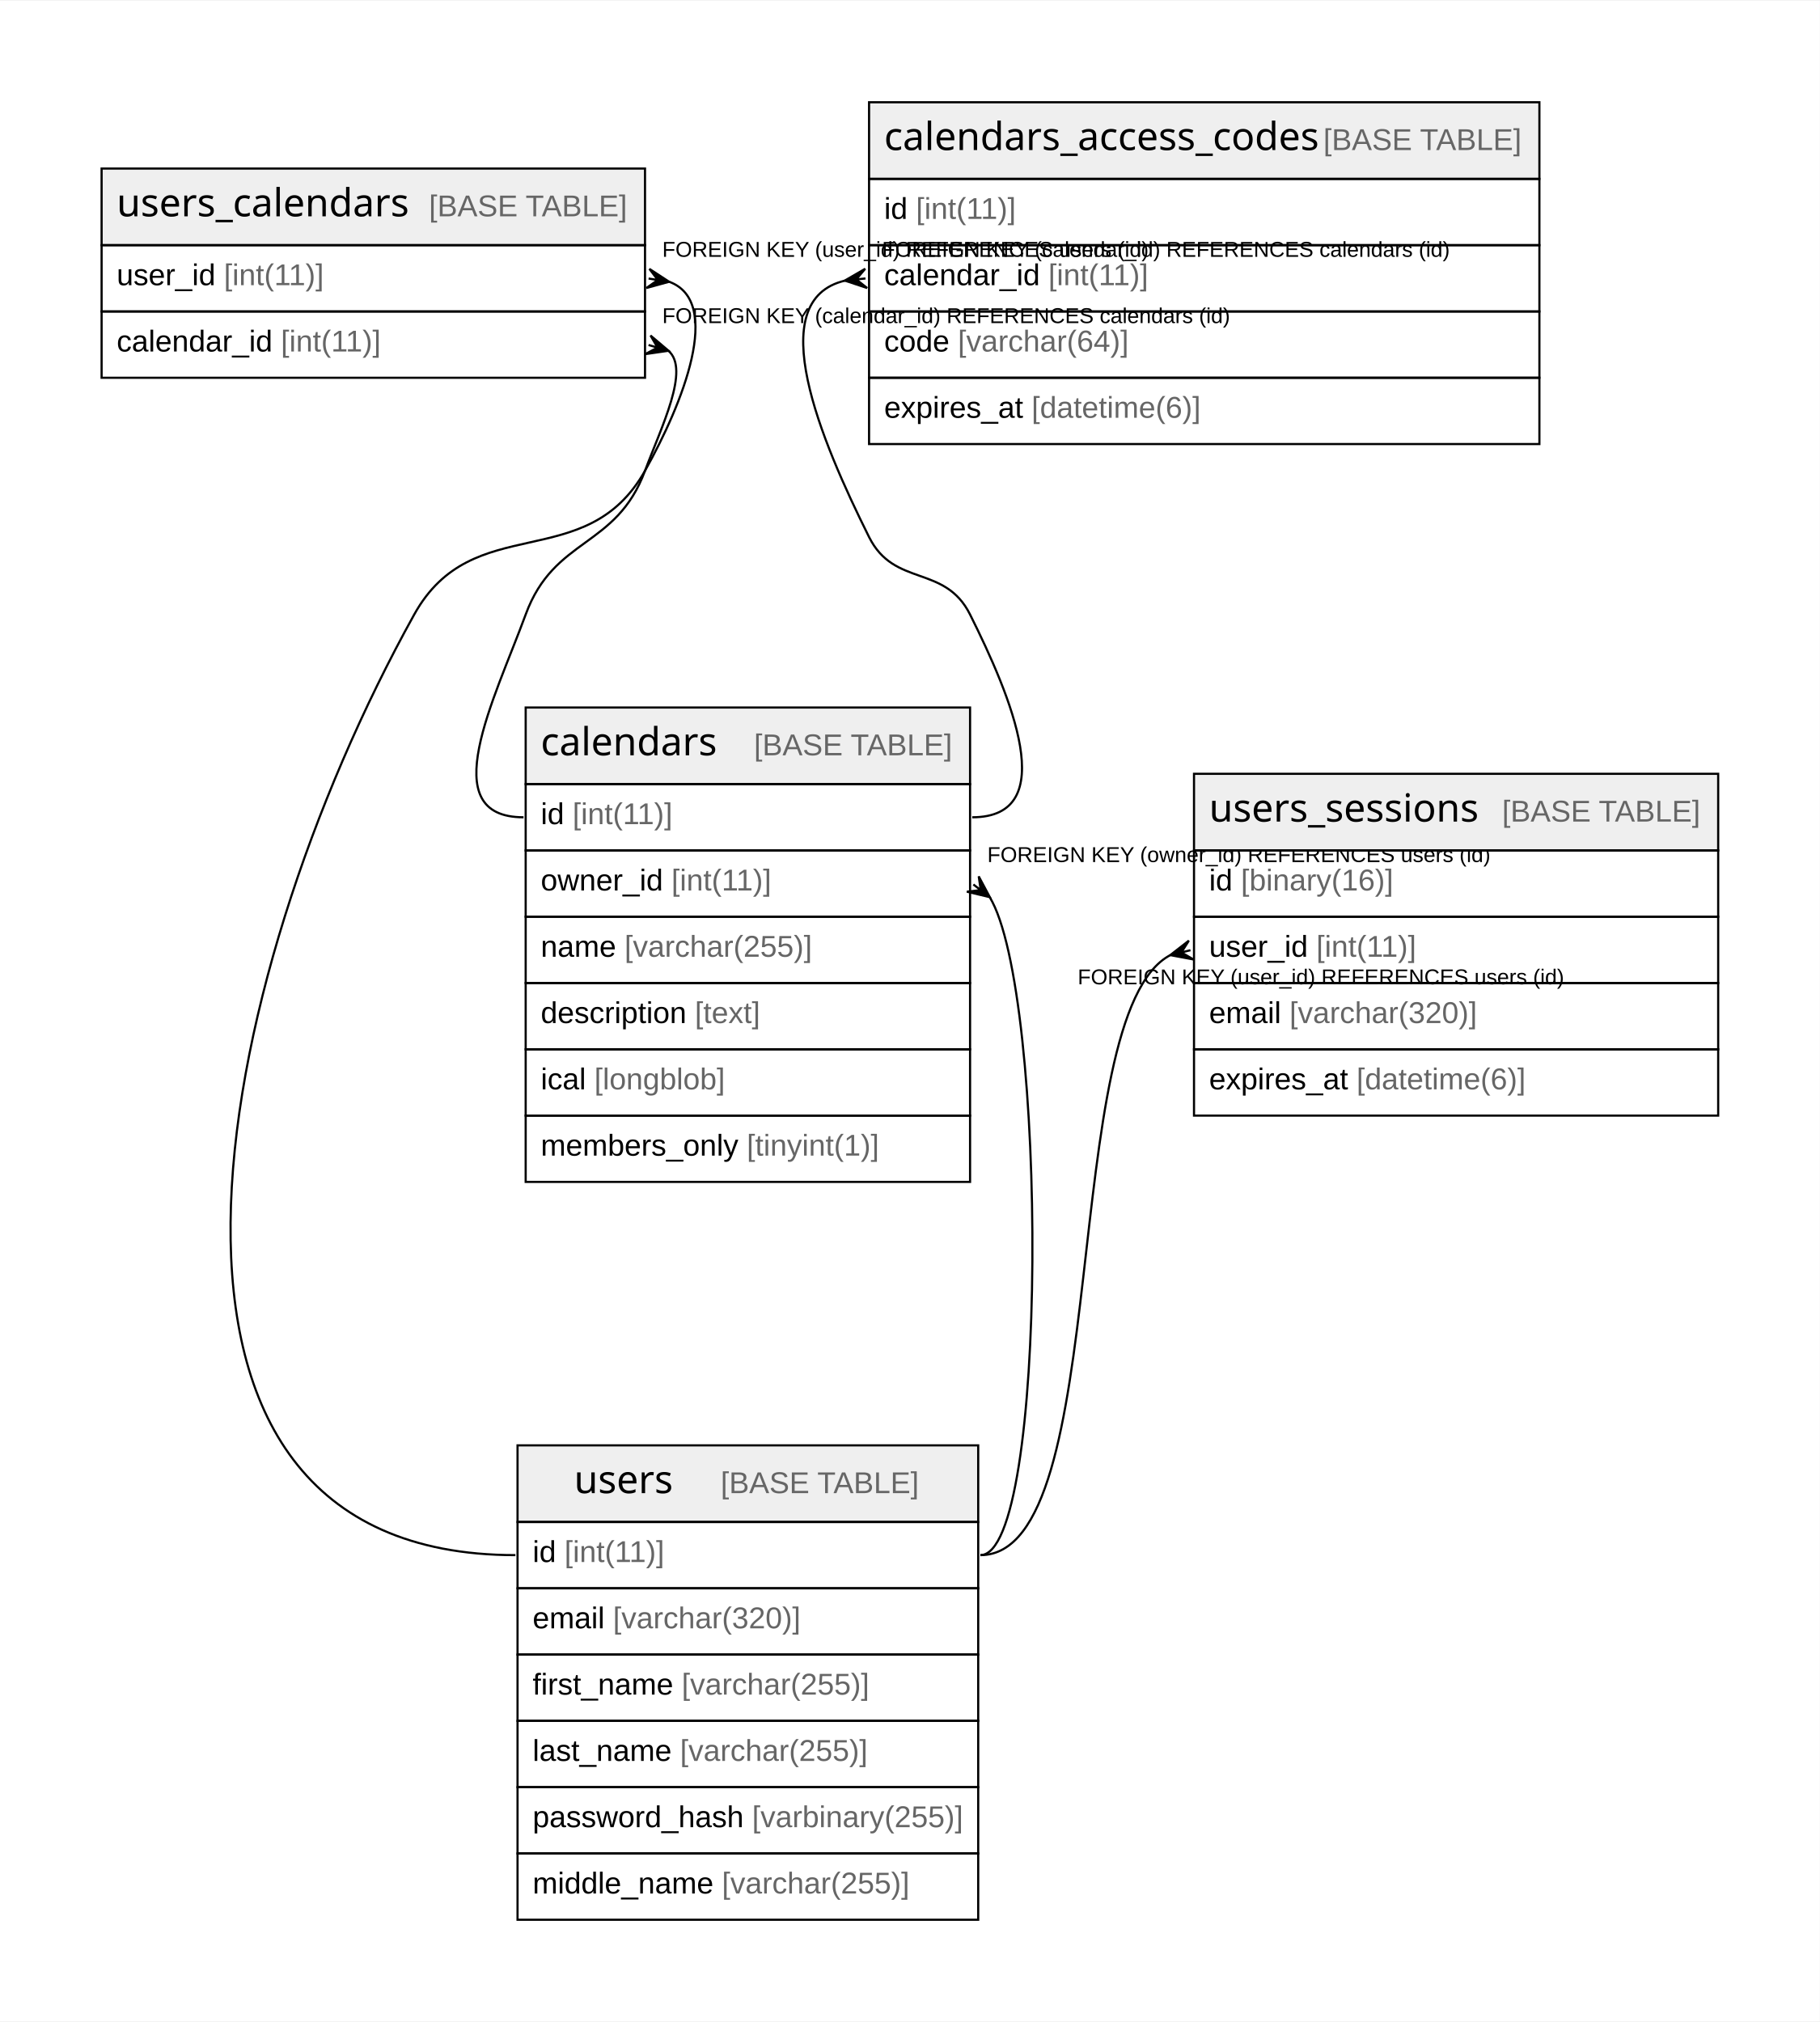
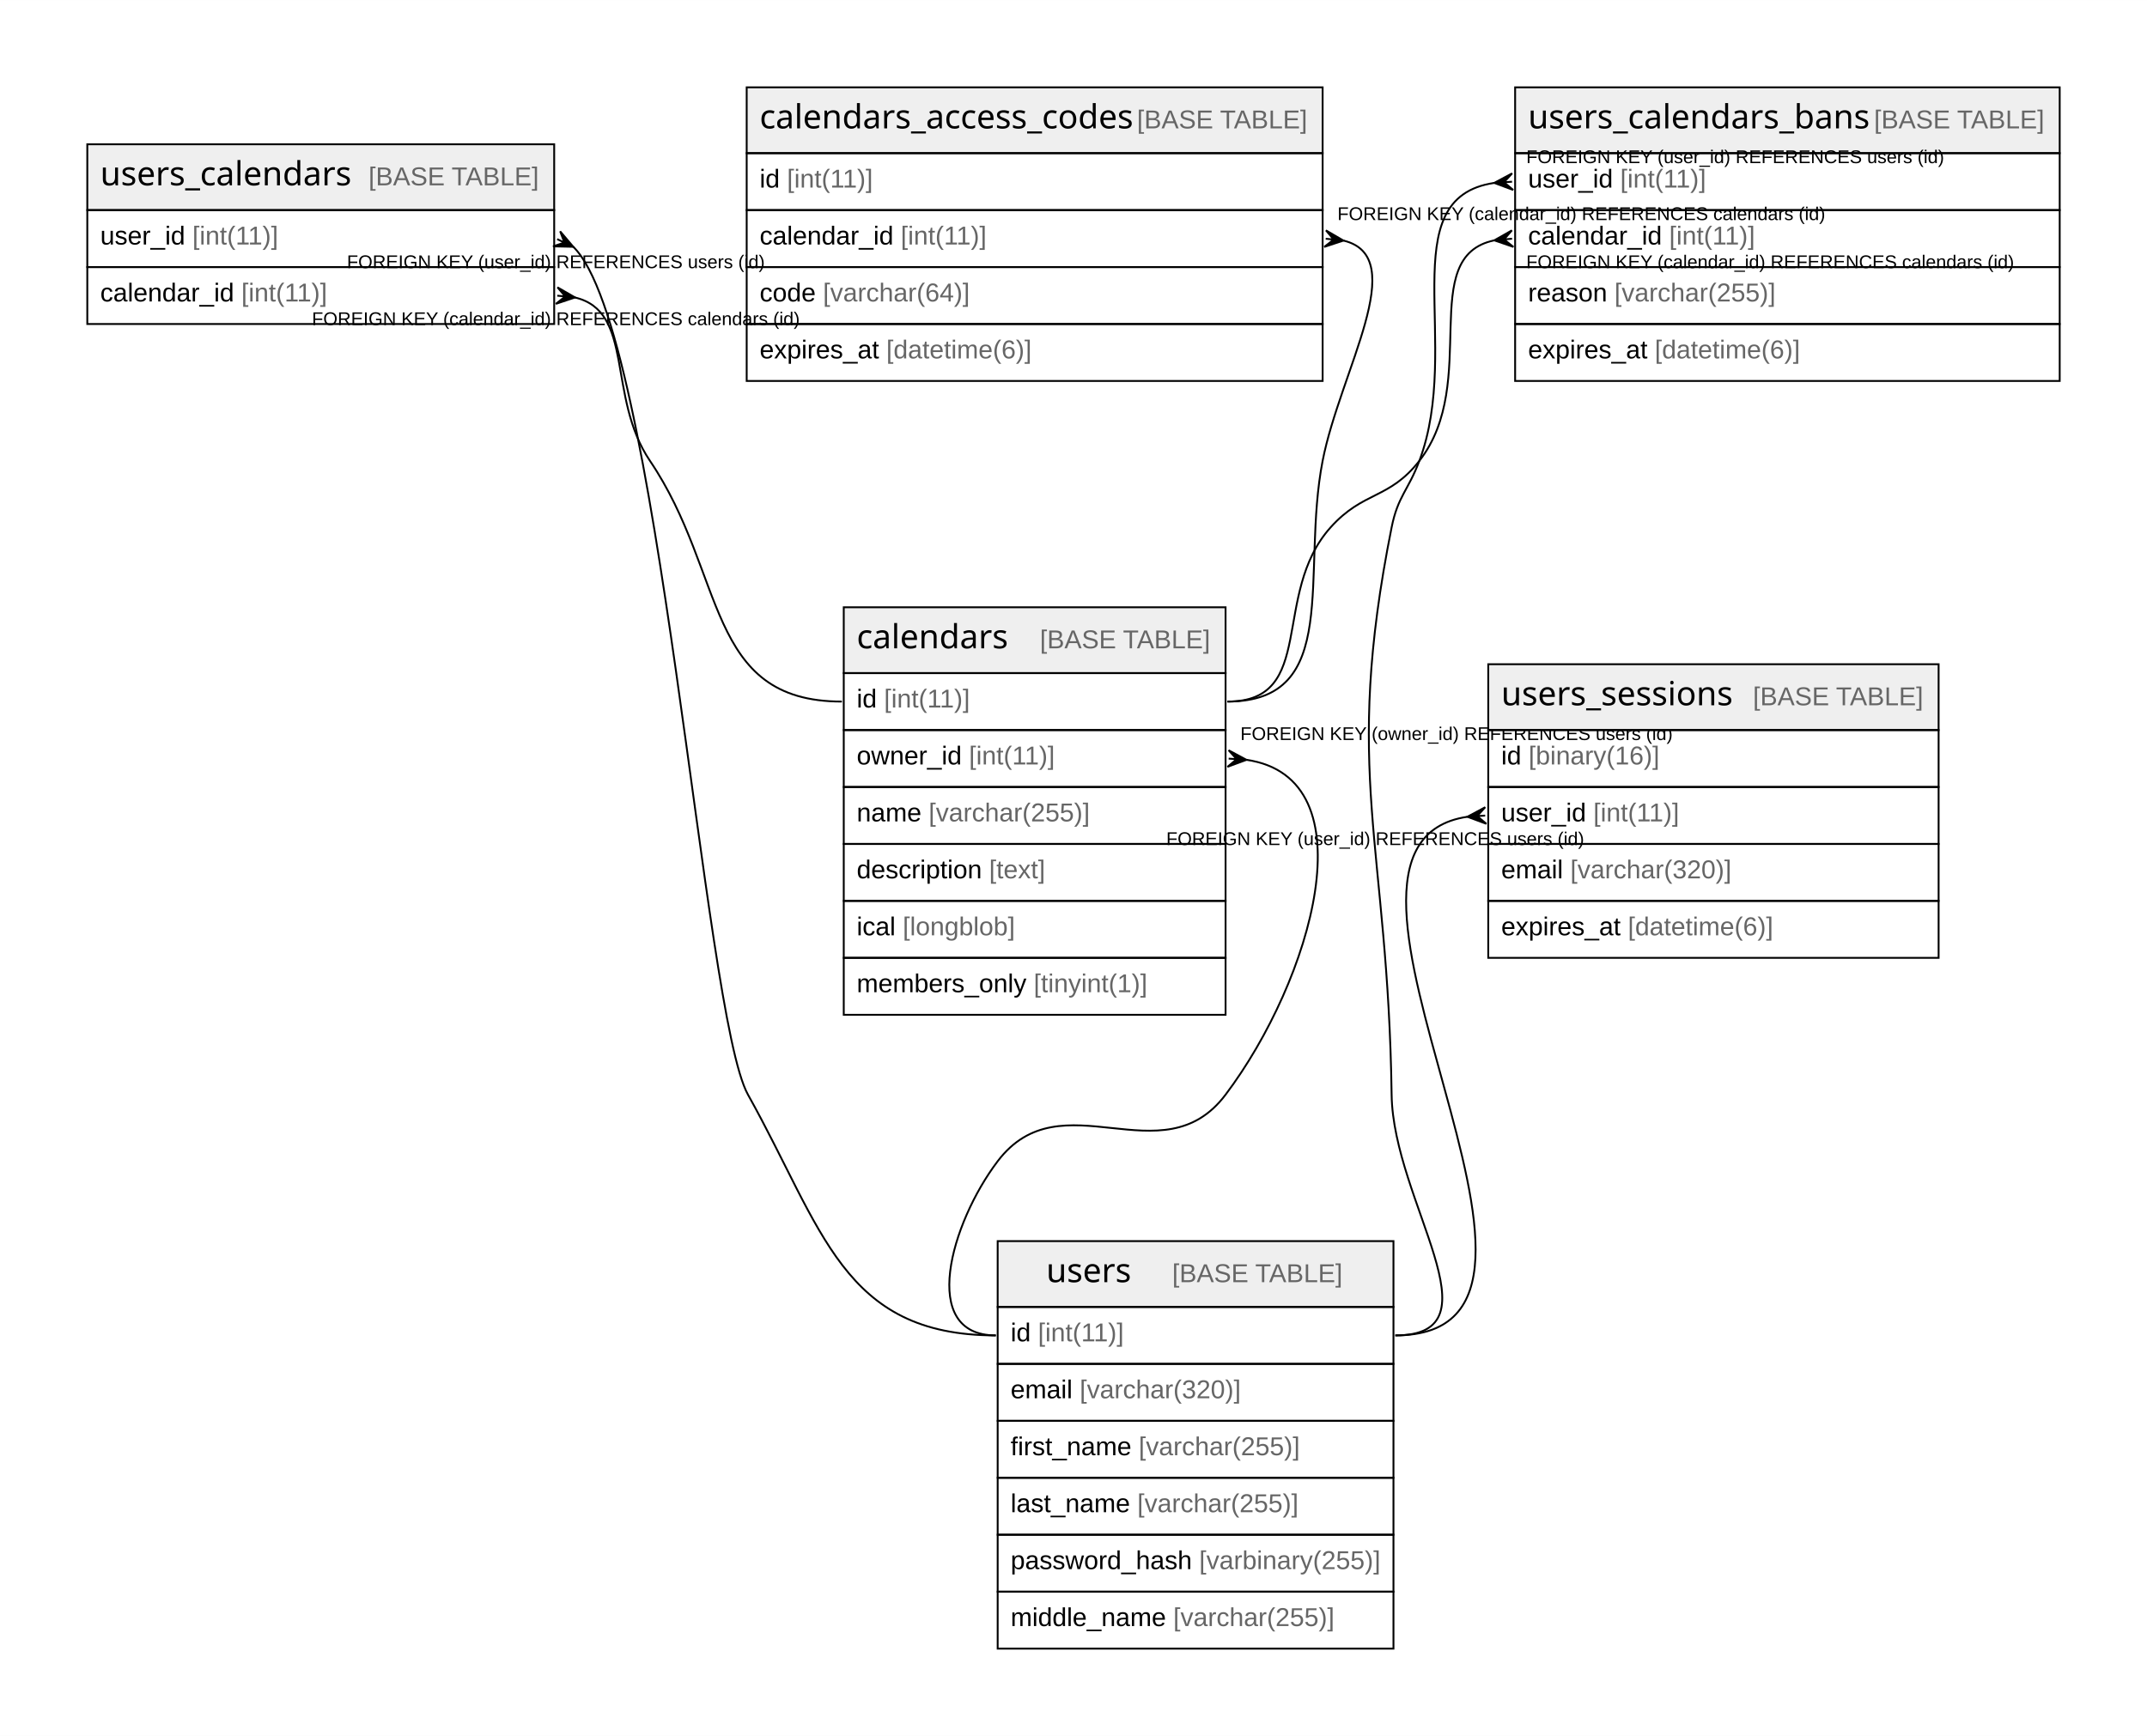
- <svg xmlns="http://www.w3.org/2000/svg" width="845pt" height="939pt" viewBox="0.00 0.00 845.37 938.80">
+ <svg xmlns="http://www.w3.org/2000/svg" width="1161pt" height="939pt" viewBox="0.00 0.00 1160.84 938.80">
  <g id="graph0" class="graph" transform="scale(1 1) rotate(0) translate(4 934.8)">
-     <polygon fill="white" stroke="none" points="-4,4 -4,-934.8 841.37,-934.8 841.37,4 -4,4" />
+     <polygon fill="white" stroke="none" points="-4,4 -4,-934.8 1156.84,-934.8 1156.84,4 -4,4" />
    <g id="node1" class="node">
      <polygon fill="#efefef" stroke="none" points="43.2,-821.2 43.2,-856.8 295.64,-856.8 295.64,-821.2 43.2,-821.2" />
      <polygon fill="none" stroke="black" points="43.2,-821.2 43.2,-856.8 295.64,-856.8 295.64,-821.2 43.2,-821.2" />
      <text text-anchor="start" x="50.2" y="-834.6" font-family="Arial Bold" font-size="18.00">users_calendars</text>
      <text text-anchor="start" x="164.15" y="-834.6" font-family="Arial" font-size="14.00">    </text>
      <text text-anchor="start" x="195.27" y="-834.6" font-family="Arial" font-size="14.00" fill="#666666">[BASE TABLE]</text>
      <polygon fill="none" stroke="black" points="43.2,-790.4 43.2,-821.2 295.64,-821.2 295.64,-790.4 43.2,-790.4" />
      <text text-anchor="start" x="50.2" y="-802.6" font-family="Arial" font-size="14.00">user_id </text>
      <text text-anchor="start" x="100.01" y="-802.6" font-family="Arial" font-size="14.00" fill="#666666">[int(11)]</text>
      <polygon fill="none" stroke="black" points="43.2,-759.6 43.2,-790.4 295.64,-790.4 295.64,-759.6 43.2,-759.6" />
      <text text-anchor="start" x="50.2" y="-771.8" font-family="Arial" font-size="14.00">calendar_id </text>
      <text text-anchor="start" x="126.48" y="-771.8" font-family="Arial" font-size="14.00" fill="#666666">[int(11)]</text>
    </g>
    <g id="node3" class="node">
-       <polygon fill="#efefef" stroke="none" points="236.42,-228 236.42,-263.6 450.42,-263.6 450.42,-228 236.42,-228" />
-       <polygon fill="none" stroke="black" points="236.42,-228 236.42,-263.6 450.42,-263.6 450.42,-228 236.42,-228" />
-       <text text-anchor="start" x="262.68" y="-241.4" font-family="Arial Bold" font-size="18.00">users</text>
-       <text text-anchor="start" x="299.67" y="-241.4" font-family="Arial" font-size="14.00">    </text>
-       <text text-anchor="start" x="330.79" y="-241.4" font-family="Arial" font-size="14.00" fill="#666666">[BASE TABLE]</text>
-       <polygon fill="none" stroke="black" points="236.42,-197.2 236.42,-228 450.42,-228 450.42,-197.2 236.42,-197.2" />
-       <text text-anchor="start" x="243.42" y="-209.4" font-family="Arial" font-size="14.00">id </text>
-       <text text-anchor="start" x="258.21" y="-209.4" font-family="Arial" font-size="14.00" fill="#666666">[int(11)]</text>
-       <polygon fill="none" stroke="black" points="236.42,-166.4 236.42,-197.2 450.42,-197.2 450.42,-166.4 236.42,-166.4" />
-       <text text-anchor="start" x="243.42" y="-178.6" font-family="Arial" font-size="14.00">email </text>
-       <text text-anchor="start" x="280.77" y="-178.6" font-family="Arial" font-size="14.00" fill="#666666">[varchar(320)]</text>
-       <polygon fill="none" stroke="black" points="236.42,-135.6 236.42,-166.4 450.42,-166.4 450.42,-135.6 236.42,-135.6" />
-       <text text-anchor="start" x="243.42" y="-147.8" font-family="Arial" font-size="14.00">first_name </text>
-       <text text-anchor="start" x="312.67" y="-147.8" font-family="Arial" font-size="14.00" fill="#666666">[varchar(255)]</text>
-       <polygon fill="none" stroke="black" points="236.42,-104.8 236.42,-135.6 450.42,-135.6 450.42,-104.8 236.42,-104.8" />
-       <text text-anchor="start" x="243.42" y="-117" font-family="Arial" font-size="14.00">last_name </text>
-       <text text-anchor="start" x="311.91" y="-117" font-family="Arial" font-size="14.00" fill="#666666">[varchar(255)]</text>
-       <polygon fill="none" stroke="black" points="236.42,-74 236.42,-104.8 450.42,-104.8 450.42,-74 236.42,-74" />
-       <text text-anchor="start" x="243.42" y="-86.2" font-family="Arial" font-size="14.00">password_hash </text>
-       <text text-anchor="start" x="345.37" y="-86.2" font-family="Arial" font-size="14.00" fill="#666666">[varbinary(255)]</text>
-       <polygon fill="none" stroke="black" points="236.42,-43.2 236.42,-74 450.42,-74 450.42,-43.2 236.42,-43.2" />
-       <text text-anchor="start" x="243.42" y="-55.4" font-family="Arial" font-size="14.00">middle_name </text>
-       <text text-anchor="start" x="331.36" y="-55.4" font-family="Arial" font-size="14.00" fill="#666666">[varchar(255)]</text>
+       <polygon fill="#efefef" stroke="none" points="535.42,-228 535.42,-263.6 749.42,-263.6 749.42,-228 535.42,-228" />
+       <polygon fill="none" stroke="black" points="535.42,-228 535.42,-263.6 749.42,-263.6 749.42,-228 535.42,-228" />
+       <text text-anchor="start" x="561.68" y="-241.4" font-family="Arial Bold" font-size="18.00">users</text>
+       <text text-anchor="start" x="598.67" y="-241.4" font-family="Arial" font-size="14.00">    </text>
+       <text text-anchor="start" x="629.79" y="-241.4" font-family="Arial" font-size="14.00" fill="#666666">[BASE TABLE]</text>
+       <polygon fill="none" stroke="black" points="535.42,-197.2 535.42,-228 749.42,-228 749.42,-197.2 535.42,-197.2" />
+       <text text-anchor="start" x="542.42" y="-209.4" font-family="Arial" font-size="14.00">id </text>
+       <text text-anchor="start" x="557.21" y="-209.4" font-family="Arial" font-size="14.00" fill="#666666">[int(11)]</text>
+       <polygon fill="none" stroke="black" points="535.42,-166.4 535.42,-197.2 749.42,-197.2 749.42,-166.4 535.42,-166.4" />
+       <text text-anchor="start" x="542.42" y="-178.6" font-family="Arial" font-size="14.00">email </text>
+       <text text-anchor="start" x="579.77" y="-178.6" font-family="Arial" font-size="14.00" fill="#666666">[varchar(320)]</text>
+       <polygon fill="none" stroke="black" points="535.42,-135.6 535.42,-166.4 749.42,-166.4 749.42,-135.6 535.42,-135.6" />
+       <text text-anchor="start" x="542.42" y="-147.8" font-family="Arial" font-size="14.00">first_name </text>
+       <text text-anchor="start" x="611.67" y="-147.8" font-family="Arial" font-size="14.00" fill="#666666">[varchar(255)]</text>
+       <polygon fill="none" stroke="black" points="535.42,-104.8 535.42,-135.6 749.42,-135.6 749.42,-104.8 535.42,-104.8" />
+       <text text-anchor="start" x="542.42" y="-117" font-family="Arial" font-size="14.00">last_name </text>
+       <text text-anchor="start" x="610.91" y="-117" font-family="Arial" font-size="14.00" fill="#666666">[varchar(255)]</text>
+       <polygon fill="none" stroke="black" points="535.42,-74 535.42,-104.8 749.42,-104.8 749.42,-74 535.42,-74" />
+       <text text-anchor="start" x="542.42" y="-86.2" font-family="Arial" font-size="14.00">password_hash </text>
+       <text text-anchor="start" x="644.37" y="-86.2" font-family="Arial" font-size="14.00" fill="#666666">[varbinary(255)]</text>
+       <polygon fill="none" stroke="black" points="535.42,-43.2 535.42,-74 749.42,-74 749.42,-43.2 535.42,-43.2" />
+       <text text-anchor="start" x="542.42" y="-55.4" font-family="Arial" font-size="14.00">middle_name </text>
+       <text text-anchor="start" x="630.36" y="-55.4" font-family="Arial" font-size="14.00" fill="#666666">[varchar(255)]</text>
    </g>
    <g id="edge2" class="edge">
-       <path fill="none" stroke="black" d="M306.92,-804.18C332.08,-794.88 313.14,-747.52 295.64,-716.4 268.11,-667.47 215.67,-698.69 188.42,-649.6 93.6,-478.81 40.08,-212.6 235.42,-212.6" />
-       <polygon fill="black" stroke="black" points="306.85,-804.2 296.27,-801.3 301.58,-805.02 297.3,-805.7 297.3,-805.7 297.3,-805.7 301.58,-805.02 297.67,-810.19 306.85,-804.2" />
-       <text text-anchor="start" x="303.64" y="-815.8" font-family="Arial" font-size="10.00">FOREIGN KEY (user_id) REFERENCES users (id)</text>
+       <path fill="none" stroke="black" d="M305.92,-801.39C352.43,-756.66 376.23,-386.02 400.42,-342.8 440.97,-270.33 451.38,-212.6 534.42,-212.6" />
+       <polygon fill="black" stroke="black" points="305.97,-801.36 295.01,-801.59 301.16,-803.65 297.24,-805.51 297.24,-805.51 297.24,-805.51 301.16,-803.65 298.87,-809.72 305.97,-801.36" />
+       <text text-anchor="start" x="183.56" y="-789.8" font-family="Arial" font-size="10.00">FOREIGN KEY (user_id) REFERENCES users (id)</text>
    </g>
-     <g id="node4" class="node">
-       <polygon fill="#efefef" stroke="none" points="240.2,-570.8 240.2,-606.4 446.64,-606.4 446.64,-570.8 240.2,-570.8" />
-       <polygon fill="none" stroke="black" points="240.2,-570.8 240.2,-606.4 446.64,-606.4 446.64,-570.8 240.2,-570.8" />
-       <text text-anchor="start" x="247.2" y="-584.2" font-family="Arial Bold" font-size="18.00">calendars</text>
-       <text text-anchor="start" x="315.15" y="-584.2" font-family="Arial" font-size="14.00">    </text>
-       <text text-anchor="start" x="346.27" y="-584.2" font-family="Arial" font-size="14.00" fill="#666666">[BASE TABLE]</text>
-       <polygon fill="none" stroke="black" points="240.2,-540 240.2,-570.8 446.64,-570.8 446.64,-540 240.2,-540" />
-       <text text-anchor="start" x="247.2" y="-552.2" font-family="Arial" font-size="14.00">id </text>
-       <text text-anchor="start" x="261.98" y="-552.2" font-family="Arial" font-size="14.00" fill="#666666">[int(11)]</text>
-       <polygon fill="none" stroke="black" points="240.2,-509.2 240.2,-540 446.64,-540 446.64,-509.2 240.2,-509.2" />
-       <text text-anchor="start" x="247.2" y="-521.4" font-family="Arial" font-size="14.00">owner_id </text>
-       <text text-anchor="start" x="307.9" y="-521.4" font-family="Arial" font-size="14.00" fill="#666666">[int(11)]</text>
-       <polygon fill="none" stroke="black" points="240.2,-478.4 240.2,-509.2 446.64,-509.2 446.64,-478.4 240.2,-478.4" />
-       <text text-anchor="start" x="247.2" y="-490.6" font-family="Arial" font-size="14.00">name </text>
-       <text text-anchor="start" x="286.11" y="-490.6" font-family="Arial" font-size="14.00" fill="#666666">[varchar(255)]</text>
-       <polygon fill="none" stroke="black" points="240.2,-447.6 240.2,-478.4 446.64,-478.4 446.64,-447.6 240.2,-447.6" />
-       <text text-anchor="start" x="247.2" y="-459.8" font-family="Arial" font-size="14.00">description </text>
-       <text text-anchor="start" x="318.79" y="-459.8" font-family="Arial" font-size="14.00" fill="#666666">[text]</text>
-       <polygon fill="none" stroke="black" points="240.2,-416.8 240.2,-447.6 446.64,-447.6 446.64,-416.8 240.2,-416.8" />
-       <text text-anchor="start" x="247.2" y="-429" font-family="Arial" font-size="14.00">ical </text>
-       <text text-anchor="start" x="272.09" y="-429" font-family="Arial" font-size="14.00" fill="#666666">[longblob]</text>
-       <polygon fill="none" stroke="black" points="240.2,-386 240.2,-416.8 446.64,-416.8 446.64,-386 240.2,-386" />
-       <text text-anchor="start" x="247.2" y="-398.2" font-family="Arial" font-size="14.00">members_only </text>
-       <text text-anchor="start" x="342.9" y="-398.2" font-family="Arial" font-size="14.00" fill="#666666">[tinyint(1)]</text>
+     <g id="node5" class="node">
+       <polygon fill="#efefef" stroke="none" points="452.2,-570.8 452.2,-606.4 658.64,-606.4 658.64,-570.8 452.2,-570.8" />
+       <polygon fill="none" stroke="black" points="452.2,-570.8 452.2,-606.4 658.64,-606.4 658.64,-570.8 452.2,-570.8" />
+       <text text-anchor="start" x="459.2" y="-584.2" font-family="Arial Bold" font-size="18.00">calendars</text>
+       <text text-anchor="start" x="527.15" y="-584.2" font-family="Arial" font-size="14.00">    </text>
+       <text text-anchor="start" x="558.27" y="-584.2" font-family="Arial" font-size="14.00" fill="#666666">[BASE TABLE]</text>
+       <polygon fill="none" stroke="black" points="452.2,-540 452.2,-570.8 658.64,-570.8 658.64,-540 452.2,-540" />
+       <text text-anchor="start" x="459.2" y="-552.2" font-family="Arial" font-size="14.00">id </text>
+       <text text-anchor="start" x="473.98" y="-552.2" font-family="Arial" font-size="14.00" fill="#666666">[int(11)]</text>
+       <polygon fill="none" stroke="black" points="452.2,-509.2 452.2,-540 658.64,-540 658.64,-509.2 452.2,-509.2" />
+       <text text-anchor="start" x="459.2" y="-521.4" font-family="Arial" font-size="14.00">owner_id </text>
+       <text text-anchor="start" x="519.9" y="-521.4" font-family="Arial" font-size="14.00" fill="#666666">[int(11)]</text>
+       <polygon fill="none" stroke="black" points="452.2,-478.4 452.2,-509.2 658.64,-509.2 658.64,-478.4 452.2,-478.4" />
+       <text text-anchor="start" x="459.2" y="-490.6" font-family="Arial" font-size="14.00">name </text>
+       <text text-anchor="start" x="498.11" y="-490.6" font-family="Arial" font-size="14.00" fill="#666666">[varchar(255)]</text>
+       <polygon fill="none" stroke="black" points="452.2,-447.6 452.2,-478.4 658.64,-478.4 658.64,-447.6 452.2,-447.6" />
+       <text text-anchor="start" x="459.2" y="-459.8" font-family="Arial" font-size="14.00">description </text>
+       <text text-anchor="start" x="530.79" y="-459.8" font-family="Arial" font-size="14.00" fill="#666666">[text]</text>
+       <polygon fill="none" stroke="black" points="452.2,-416.8 452.2,-447.6 658.64,-447.6 658.64,-416.8 452.2,-416.8" />
+       <text text-anchor="start" x="459.2" y="-429" font-family="Arial" font-size="14.00">ical </text>
+       <text text-anchor="start" x="484.09" y="-429" font-family="Arial" font-size="14.00" fill="#666666">[longblob]</text>
+       <polygon fill="none" stroke="black" points="452.2,-386 452.2,-416.8 658.64,-416.8 658.64,-386 452.2,-386" />
+       <text text-anchor="start" x="459.2" y="-398.2" font-family="Arial" font-size="14.00">members_only </text>
+       <text text-anchor="start" x="554.9" y="-398.2" font-family="Arial" font-size="14.00" fill="#666666">[tinyint(1)]</text>
    </g>
    <g id="edge1" class="edge">
-       <path fill="none" stroke="black" d="M306.44,-772.19C316.77,-763.54 303.14,-736.63 295.64,-716.4 282.23,-680.22 253.49,-685.82 240.2,-649.6 225.77,-610.29 197.33,-555.4 239.2,-555.4" />
-       <polygon fill="black" stroke="black" points="306.57,-772.15 295.72,-770.58 301.45,-773.62 297.28,-774.82 297.28,-774.82 297.28,-774.82 301.45,-773.62 298.2,-779.23 306.57,-772.15" />
-       <text text-anchor="start" x="303.64" y="-785" font-family="Arial" font-size="10.00">FOREIGN KEY (calendar_id) REFERENCES calendars (id)</text>
+       <path fill="none" stroke="black" d="M306.61,-774C339.28,-766.63 323.92,-720.34 347.42,-685.6 388.88,-624.31 377.2,-555.4 451.2,-555.4" />
+       <polygon fill="black" stroke="black" points="306.92,-773.96 296.52,-770.49 301.61,-774.5 297.31,-774.93 297.31,-774.93 297.31,-774.93 301.61,-774.5 297.42,-779.44 306.92,-773.96" />
+       <text text-anchor="start" x="164.65" y="-759" font-family="Arial" font-size="10.00">FOREIGN KEY (calendar_id) REFERENCES calendars (id)</text>
    </g>
    <g id="node2" class="node">
      <polygon fill="#efefef" stroke="none" points="399.72,-852 399.72,-887.6 711.12,-887.6 711.12,-852 399.72,-852" />
      <polygon fill="none" stroke="black" points="399.72,-852 399.72,-887.6 711.12,-887.6 711.12,-852 399.72,-852" />
      <text text-anchor="start" x="406.72" y="-865.4" font-family="Arial Bold" font-size="18.00">calendars_access_codes</text>
      <text text-anchor="start" x="579.63" y="-865.4" font-family="Arial" font-size="14.00">    </text>
      <text text-anchor="start" x="610.75" y="-865.4" font-family="Arial" font-size="14.00" fill="#666666">[BASE TABLE]</text>
      <polygon fill="none" stroke="black" points="399.72,-821.2 399.72,-852 711.12,-852 711.12,-821.2 399.72,-821.2" />
      <text text-anchor="start" x="406.72" y="-833.4" font-family="Arial" font-size="14.00">id </text>
      <text text-anchor="start" x="421.51" y="-833.4" font-family="Arial" font-size="14.00" fill="#666666">[int(11)]</text>
      <polygon fill="none" stroke="black" points="399.72,-790.4 399.72,-821.2 711.12,-821.2 711.12,-790.4 399.72,-790.4" />
      <text text-anchor="start" x="406.72" y="-802.6" font-family="Arial" font-size="14.00">calendar_id </text>
      <text text-anchor="start" x="483" y="-802.6" font-family="Arial" font-size="14.00" fill="#666666">[int(11)]</text>
      <polygon fill="none" stroke="black" points="399.72,-759.6 399.72,-790.4 711.12,-790.4 711.12,-759.6 399.72,-759.6" />
      <text text-anchor="start" x="406.72" y="-771.8" font-family="Arial" font-size="14.00">code </text>
      <text text-anchor="start" x="440.97" y="-771.8" font-family="Arial" font-size="14.00" fill="#666666">[varchar(64)]</text>
      <polygon fill="none" stroke="black" points="399.72,-728.8 399.72,-759.6 711.12,-759.6 711.12,-728.8 399.72,-728.8" />
      <text text-anchor="start" x="406.72" y="-741" font-family="Arial" font-size="14.00">expires_at </text>
      <text text-anchor="start" x="475.2" y="-741" font-family="Arial" font-size="14.00" fill="#666666">[datetime(6)]</text>
    </g>
    <g id="edge3" class="edge">
-       <path fill="none" stroke="black" d="M388.67,-804.76C349.57,-795.74 377.57,-730.05 399.72,-685.6 411.45,-662.07 434.89,-673.11 446.64,-649.6 465.36,-612.15 489.51,-555.4 447.64,-555.4" />
-       <polygon fill="black" stroke="black" points="388.44,-804.74 397.93,-810.24 393.75,-805.29 398.06,-805.73 398.06,-805.73 398.06,-805.73 393.75,-805.29 398.85,-801.29 388.44,-804.74" />
-       <text text-anchor="start" x="405.72" y="-815.8" font-family="Arial" font-size="10.00">FOREIGN KEY (calendar_id) REFERENCES calendars (id)</text>
+       <path fill="none" stroke="black" d="M722.45,-804.71C759.17,-795.83 720.58,-734.15 711.12,-685.6 699.22,-624.52 721.87,-555.4 659.64,-555.4" />
+       <polygon fill="black" stroke="black" points="722.4,-804.72 711.98,-801.29 717.09,-805.28 712.78,-805.73 712.78,-805.73 712.78,-805.73 717.09,-805.28 712.92,-810.24 722.4,-804.72" />
+       <text text-anchor="start" x="719.12" y="-815.8" font-family="Arial" font-size="10.00">FOREIGN KEY (calendar_id) REFERENCES calendars (id)</text>
+     </g>
+     <g id="node4" class="node">
+       <polygon fill="#efefef" stroke="none" points="815.2,-852 815.2,-887.6 1109.64,-887.6 1109.64,-852 815.2,-852" />
+       <polygon fill="none" stroke="black" points="815.2,-852 815.2,-887.6 1109.64,-887.6 1109.64,-852 815.2,-852" />
+       <text text-anchor="start" x="822.2" y="-865.4" font-family="Arial Bold" font-size="18.00">users_calendars_bans</text>
+       <text text-anchor="start" x="978.15" y="-865.4" font-family="Arial" font-size="14.00">    </text>
+       <text text-anchor="start" x="1009.26" y="-865.4" font-family="Arial" font-size="14.00" fill="#666666">[BASE TABLE]</text>
+       <polygon fill="none" stroke="black" points="815.2,-821.2 815.2,-852 1109.64,-852 1109.64,-821.2 815.2,-821.2" />
+       <text text-anchor="start" x="822.2" y="-833.4" font-family="Arial" font-size="14.00">user_id </text>
+       <text text-anchor="start" x="872.01" y="-833.4" font-family="Arial" font-size="14.00" fill="#666666">[int(11)]</text>
+       <polygon fill="none" stroke="black" points="815.2,-790.4 815.2,-821.2 1109.64,-821.2 1109.64,-790.4 815.2,-790.4" />
+       <text text-anchor="start" x="822.2" y="-802.6" font-family="Arial" font-size="14.00">calendar_id </text>
+       <text text-anchor="start" x="898.48" y="-802.6" font-family="Arial" font-size="14.00" fill="#666666">[int(11)]</text>
+       <polygon fill="none" stroke="black" points="815.2,-759.6 815.2,-790.4 1109.64,-790.4 1109.64,-759.6 815.2,-759.6" />
+       <text text-anchor="start" x="822.2" y="-771.8" font-family="Arial" font-size="14.00">reason </text>
+       <text text-anchor="start" x="868.9" y="-771.8" font-family="Arial" font-size="14.00" fill="#666666">[varchar(255)]</text>
+       <polygon fill="none" stroke="black" points="815.2,-728.8 815.2,-759.6 1109.64,-759.6 1109.64,-728.8 815.2,-728.8" />
+       <text text-anchor="start" x="822.2" y="-741" font-family="Arial" font-size="14.00">expires_at </text>
+       <text text-anchor="start" x="890.69" y="-741" font-family="Arial" font-size="14.00" fill="#666666">[datetime(6)]</text>
+     </g>
+     <g id="edge5" class="edge">
+       <path fill="none" stroke="black" d="M803.94,-835.91C747.94,-827.72 787.02,-748.38 763.42,-685.6 757.32,-669.38 751.82,-666.6 748.42,-649.6 721.68,-515.89 746.53,-479.14 748.42,-342.8 749.22,-284.93 808.29,-212.6 750.42,-212.6" />
+       <polygon fill="black" stroke="black" points="803.89,-835.9 813.57,-841.07 809.21,-836.26 813.54,-836.56 813.54,-836.56 813.54,-836.56 809.21,-836.26 814.17,-832.09 803.89,-835.9" />
+       <text text-anchor="start" x="821.2" y="-846.6" font-family="Arial" font-size="10.00">FOREIGN KEY (user_id) REFERENCES users (id)</text>
    </g>
    <g id="edge4" class="edge">
-       <path fill="none" stroke="black" d="M455.72,-518.37C482.67,-474.39 483.17,-212.6 451.42,-212.6" />
-       <polygon fill="black" stroke="black" points="455.82,-518.29 445.16,-520.83 451.6,-521.55 448.17,-524.19 448.17,-524.19 448.17,-524.19 451.6,-521.55 450.66,-527.96 455.82,-518.29" />
-       <text text-anchor="start" x="454.64" y="-534.6" font-family="Arial" font-size="10.00">FOREIGN KEY (owner_id) REFERENCES users (id)</text>
+       <path fill="none" stroke="black" d="M803.93,-804.84C761.56,-796.03 796.77,-728.26 763.42,-685.6 747,-664.59 733.22,-669.45 715.42,-649.6 682.94,-613.37 708.3,-555.4 659.64,-555.4" />
+       <polygon fill="black" stroke="black" points="803.91,-804.84 813.45,-810.25 809.22,-805.34 813.54,-805.74 813.54,-805.74 813.54,-805.74 809.22,-805.34 814.29,-801.29 803.91,-804.84" />
+       <text text-anchor="start" x="821.2" y="-789.8" font-family="Arial" font-size="10.00">FOREIGN KEY (calendar_id) REFERENCES calendars (id)</text>
    </g>
-     <g id="node5" class="node">
-       <polygon fill="#efefef" stroke="none" points="550.67,-540 550.67,-575.6 794.17,-575.6 794.17,-540 550.67,-540" />
-       <polygon fill="none" stroke="black" points="550.67,-540 550.67,-575.6 794.17,-575.6 794.17,-540 550.67,-540" />
-       <text text-anchor="start" x="557.67" y="-553.4" font-family="Arial Bold" font-size="18.00">users_sessions</text>
-       <text text-anchor="start" x="662.68" y="-553.4" font-family="Arial" font-size="14.00">    </text>
-       <text text-anchor="start" x="693.79" y="-553.4" font-family="Arial" font-size="14.00" fill="#666666">[BASE TABLE]</text>
-       <polygon fill="none" stroke="black" points="550.67,-509.2 550.67,-540 794.17,-540 794.17,-509.2 550.67,-509.2" />
-       <text text-anchor="start" x="557.67" y="-521.4" font-family="Arial" font-size="14.00">id </text>
-       <text text-anchor="start" x="572.46" y="-521.4" font-family="Arial" font-size="14.00" fill="#666666">[binary(16)]</text>
-       <polygon fill="none" stroke="black" points="550.67,-478.4 550.67,-509.2 794.17,-509.2 794.17,-478.4 550.67,-478.4" />
-       <text text-anchor="start" x="557.67" y="-490.6" font-family="Arial" font-size="14.00">user_id </text>
-       <text text-anchor="start" x="607.48" y="-490.6" font-family="Arial" font-size="14.00" fill="#666666">[int(11)]</text>
-       <polygon fill="none" stroke="black" points="550.67,-447.6 550.67,-478.4 794.17,-478.4 794.17,-447.6 550.67,-447.6" />
-       <text text-anchor="start" x="557.67" y="-459.8" font-family="Arial" font-size="14.00">email </text>
-       <text text-anchor="start" x="595.02" y="-459.8" font-family="Arial" font-size="14.00" fill="#666666">[varchar(320)]</text>
-       <polygon fill="none" stroke="black" points="550.67,-416.8 550.67,-447.6 794.17,-447.6 794.17,-416.8 550.67,-416.8" />
-       <text text-anchor="start" x="557.67" y="-429" font-family="Arial" font-size="14.00">expires_at </text>
-       <text text-anchor="start" x="626.16" y="-429" font-family="Arial" font-size="14.00" fill="#666666">[datetime(6)]</text>
+     <g id="edge6" class="edge">
+       <path fill="none" stroke="black" d="M669.85,-523.91C737.43,-514.17 705.1,-404.42 658.64,-342.8 624.3,-297.24 569.89,-352.27 535.42,-306.8 510.13,-273.43 492.55,-212.6 534.42,-212.6" />
+       <polygon fill="black" stroke="black" points="669.95,-523.9 659.67,-520.09 664.63,-524.26 660.31,-524.55 660.31,-524.55 660.31,-524.55 664.63,-524.26 660.28,-529.07 669.95,-523.9" />
+       <text text-anchor="start" x="666.64" y="-534.6" font-family="Arial" font-size="10.00">FOREIGN KEY (owner_id) REFERENCES users (id)</text>
    </g>
-     <g id="edge5" class="edge">
-       <path fill="none" stroke="black" d="M539.68,-491.37C486.91,-463.88 513.99,-212.6 451.42,-212.6" />
-       <polygon fill="black" stroke="black" points="539.63,-491.36 548.28,-498.09 544.82,-492.62 549.02,-493.64 549.02,-493.64 549.02,-493.64 544.82,-492.62 550.41,-489.35 539.63,-491.36" />
-       <text text-anchor="start" x="496.63" y="-477.8" font-family="Arial" font-size="10.00">FOREIGN KEY (user_id) REFERENCES users (id)</text>
+     <g id="node6" class="node">
+       <polygon fill="#efefef" stroke="none" points="800.67,-540 800.67,-575.6 1044.17,-575.6 1044.17,-540 800.67,-540" />
+       <polygon fill="none" stroke="black" points="800.67,-540 800.67,-575.6 1044.17,-575.6 1044.17,-540 800.67,-540" />
+       <text text-anchor="start" x="807.67" y="-553.4" font-family="Arial Bold" font-size="18.00">users_sessions</text>
+       <text text-anchor="start" x="912.68" y="-553.4" font-family="Arial" font-size="14.00">    </text>
+       <text text-anchor="start" x="943.79" y="-553.4" font-family="Arial" font-size="14.00" fill="#666666">[BASE TABLE]</text>
+       <polygon fill="none" stroke="black" points="800.67,-509.2 800.67,-540 1044.17,-540 1044.17,-509.2 800.67,-509.2" />
+       <text text-anchor="start" x="807.67" y="-521.4" font-family="Arial" font-size="14.00">id </text>
+       <text text-anchor="start" x="822.46" y="-521.4" font-family="Arial" font-size="14.00" fill="#666666">[binary(16)]</text>
+       <polygon fill="none" stroke="black" points="800.67,-478.4 800.67,-509.2 1044.17,-509.2 1044.17,-478.4 800.67,-478.4" />
+       <text text-anchor="start" x="807.67" y="-490.6" font-family="Arial" font-size="14.00">user_id </text>
+       <text text-anchor="start" x="857.48" y="-490.6" font-family="Arial" font-size="14.00" fill="#666666">[int(11)]</text>
+       <polygon fill="none" stroke="black" points="800.67,-447.6 800.67,-478.4 1044.17,-478.4 1044.17,-447.6 800.67,-447.6" />
+       <text text-anchor="start" x="807.67" y="-459.8" font-family="Arial" font-size="14.00">email </text>
+       <text text-anchor="start" x="845.02" y="-459.8" font-family="Arial" font-size="14.00" fill="#666666">[varchar(320)]</text>
+       <polygon fill="none" stroke="black" points="800.67,-416.8 800.67,-447.6 1044.17,-447.6 1044.17,-416.8 800.67,-416.8" />
+       <text text-anchor="start" x="807.67" y="-429" font-family="Arial" font-size="14.00">expires_at </text>
+       <text text-anchor="start" x="876.16" y="-429" font-family="Arial" font-size="14.00" fill="#666666">[datetime(6)]</text>
+     </g>
+     <g id="edge7" class="edge">
+       <path fill="none" stroke="black" d="M789.36,-493.09C684.49,-477.56 873.58,-212.6 750.42,-212.6" />
+       <polygon fill="black" stroke="black" points="789.36,-493.09 799.03,-498.27 794.69,-493.46 799.01,-493.75 799.01,-493.75 799.01,-493.75 794.69,-493.46 799.65,-489.29 789.36,-493.09" />
+       <text text-anchor="start" x="626.56" y="-477.8" font-family="Arial" font-size="10.00">FOREIGN KEY (user_id) REFERENCES users (id)</text>
    </g>
  </g>
</svg>
